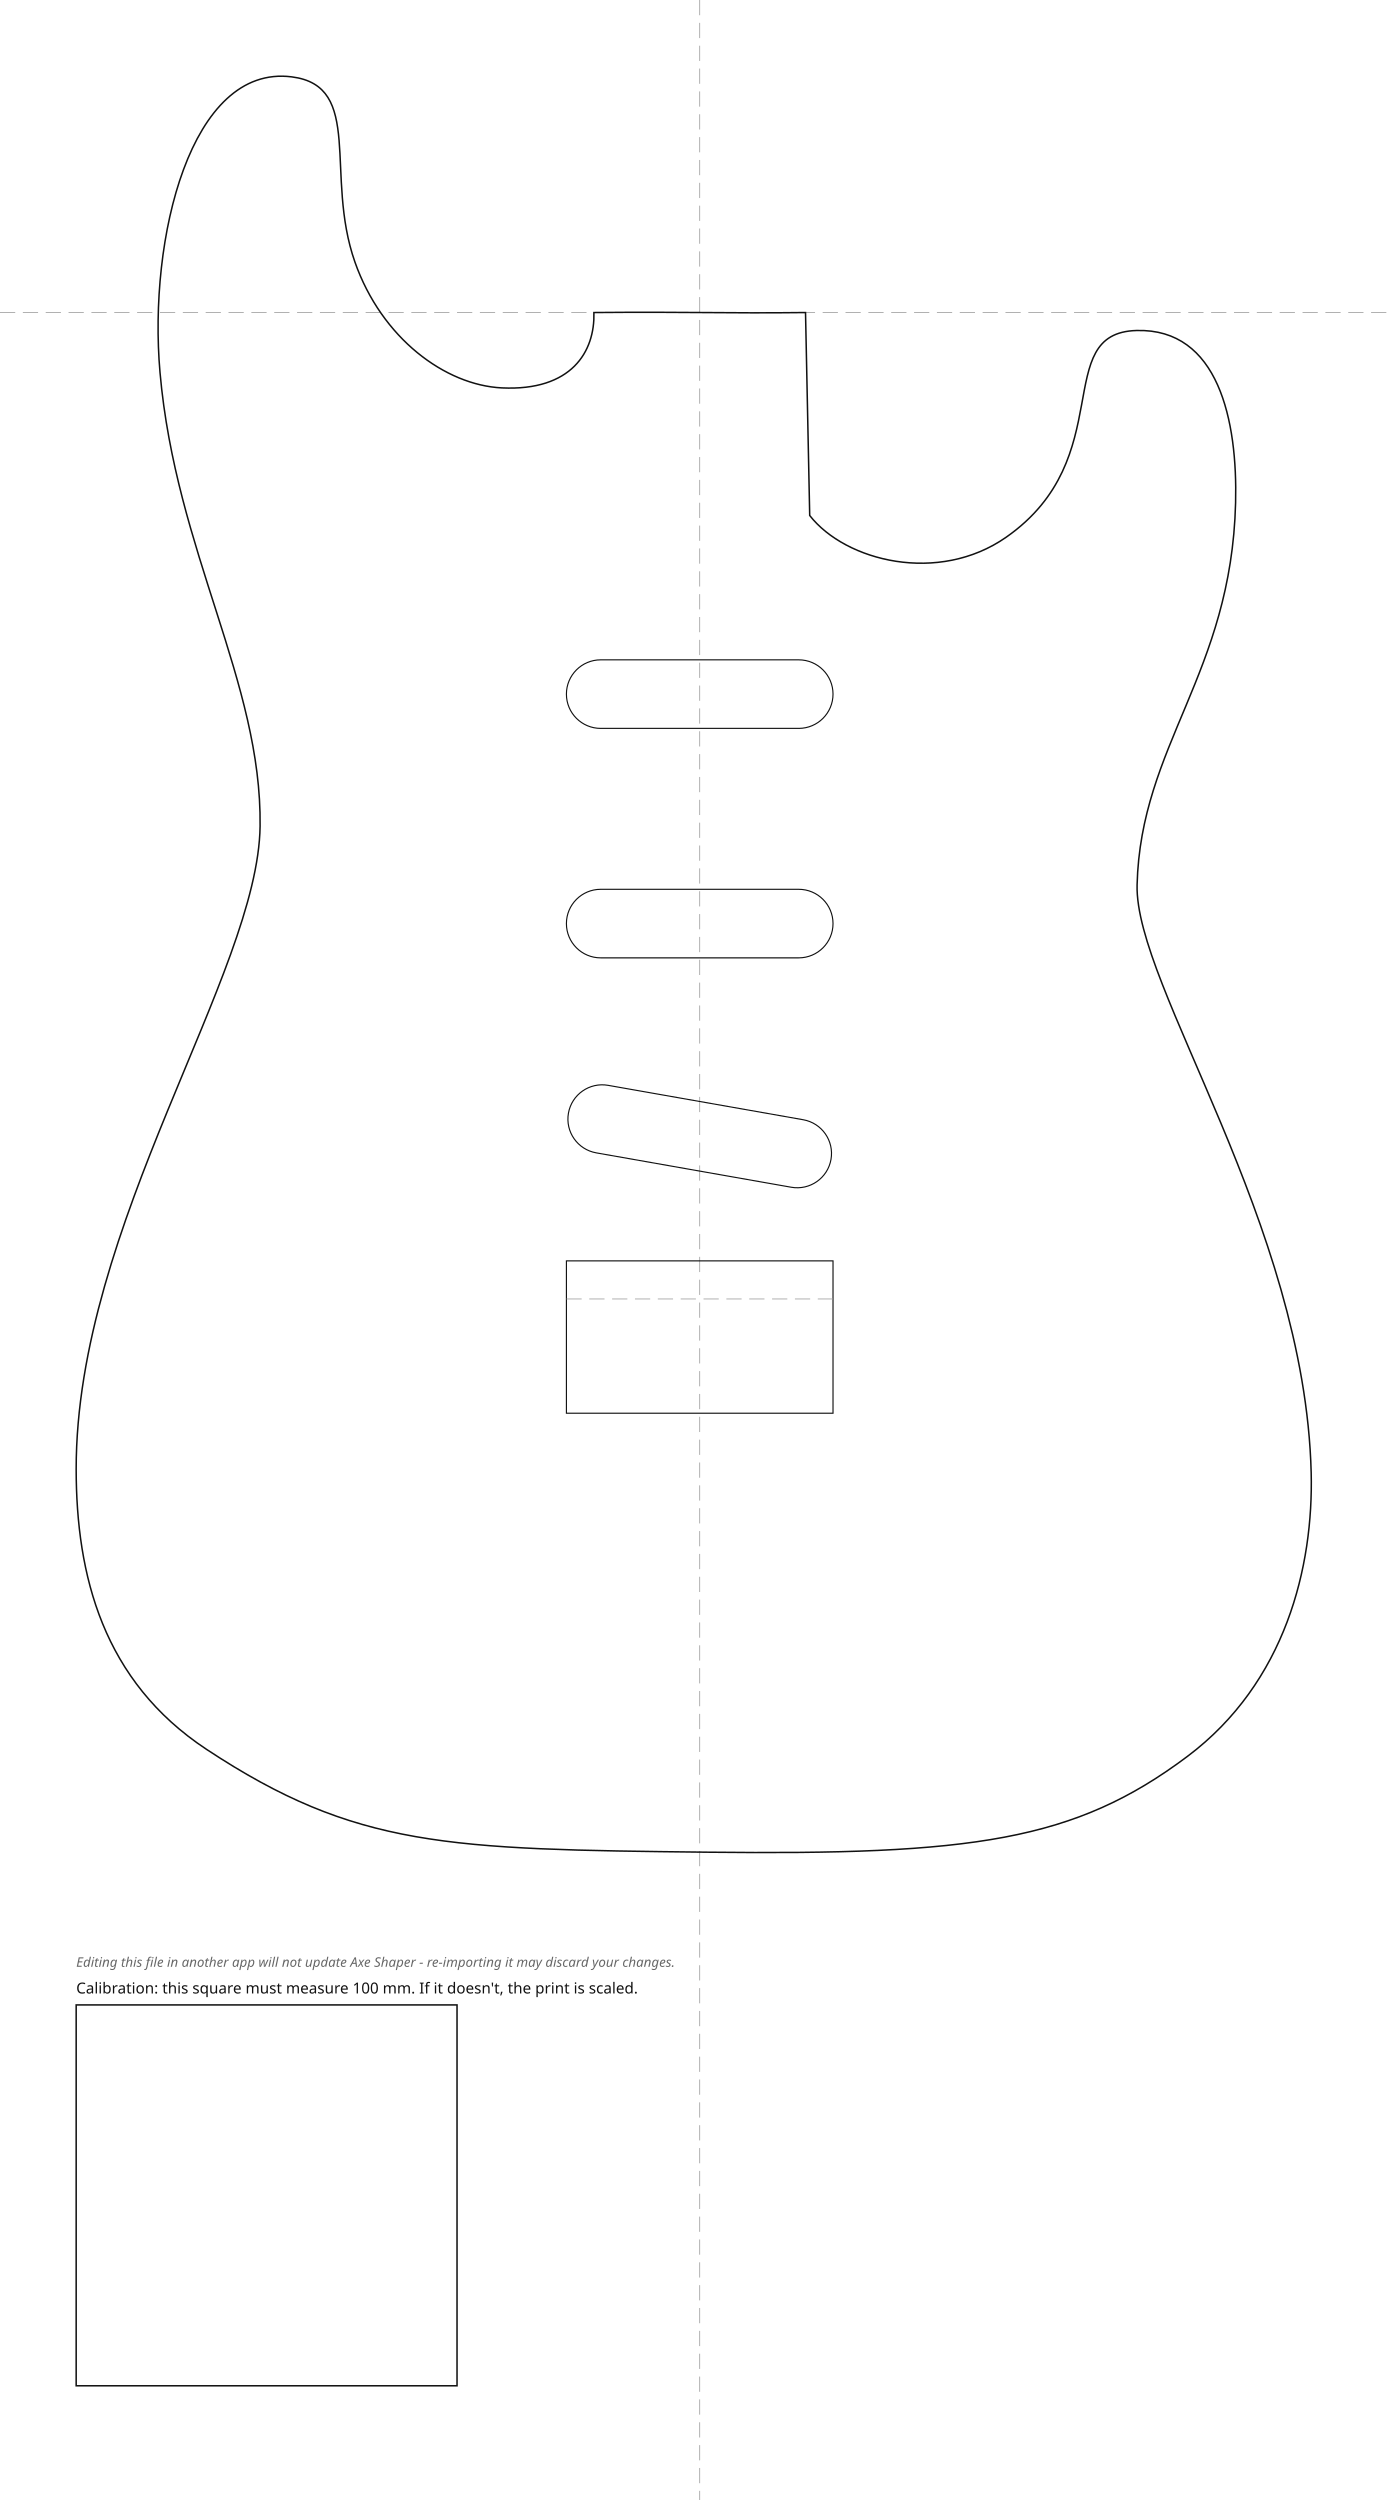
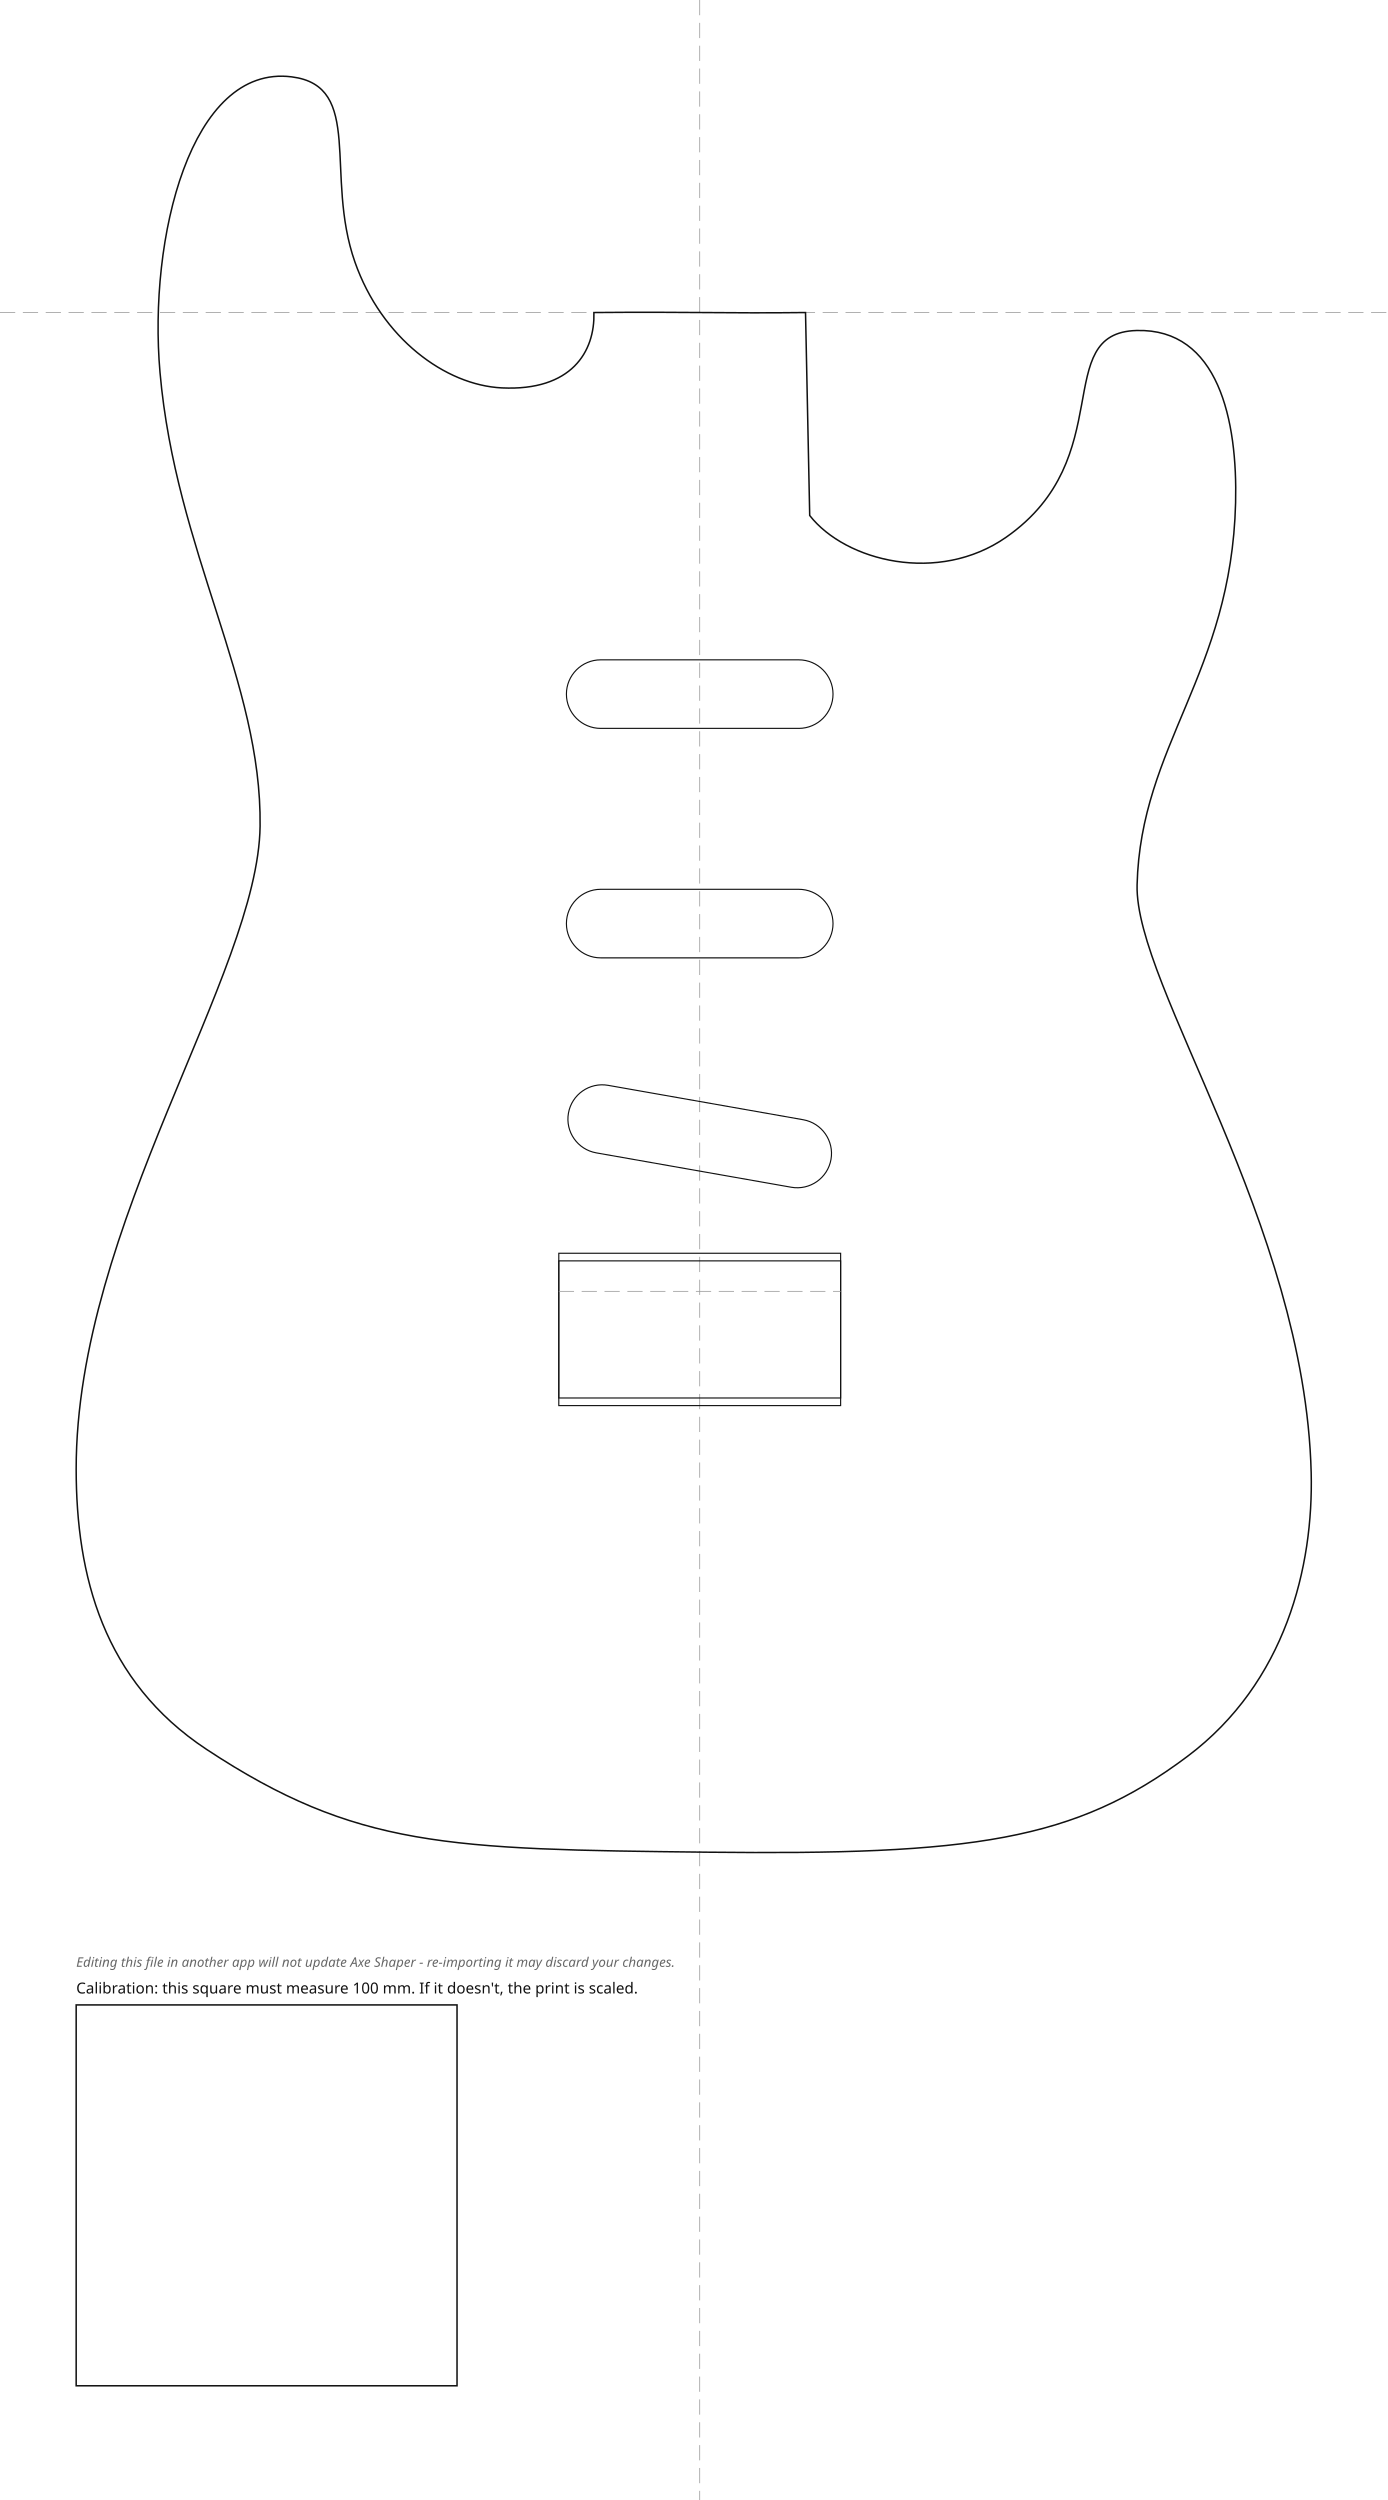
<svg xmlns="http://www.w3.org/2000/svg" width="364.31mm" height="656.41mm" viewBox="-183.72 -82.06 364.31 656.41">
  <style>
.outline{fill:none;stroke:#111;stroke-width:0.4}
.rout{fill:none;stroke:#111;stroke-width:0.3}
.guide{fill:none;stroke:#999;stroke-width:0.2;stroke-dasharray:4 2}
+ .mounting-hole{fill:#111;stroke:none}
.cal{fill:none;stroke:#111;stroke-width:0.4}
.label{font-family:sans-serif;font-size:4px;fill:#111}
.disclaimer{font-family:sans-serif;font-size:3.5px;font-style:italic;fill:#666}
</style>
  <g id="guides">
    <line class="guide" x1="0" y1="-82.06" x2="0" y2="574.36" />
    <line class="guide" x1="-183.72" y1="0" x2="180.58" y2="0" />
  </g>
  <g id="body">
    <path class="outline" d="M -27.78 0.00 C -27.49 10.29, -33.65 20.65, -51.93 19.79 C -66.81 19.08, -83.49 6.78, -90.53 -13.26 C -98.56 -36.12, -88.07 -59.47, -107.13 -61.88 C -133.65 -65.24, -144.81 -19.51, -141.71 15.71 C -137.57 62.86, -114.94 96.96, -115.43 134.86 C -115.92 173.63, -163.78 239.48, -163.72 303.72 C -163.70 331.60, -156.69 359.32, -129.46 377.28 C -90.30 403.11, -66.17 403.50, 1.98 404.26 C 71.64 405.04, 98.41 401.34, 128.02 379.13 C 153.94 359.69, 161.16 329.16, 160.55 304.63 C 158.91 238.96, 114.18 176.88, 114.84 150.29 C 115.75 113.58, 139.57 94.87, 140.70 50.00 C 141.25 28.38, 136.24 4.13, 114.70 4.72 C 92.04 5.34, 110.26 38.17, 80.47 58.99 C 62.72 71.39, 38.31 65.36, 28.88 53.29 C 28.88 53.29, 27.78 0.00, 27.78 0.00 C 6.63 0.26, -2.31 -0.24, -27.78 0.00 Z" />
  </g>
  <g id="bridge">
-     <rect class="rout" x="-35.00" y="249.00" width="70.00" height="40.00" />
-     <line class="guide" x1="-35.00" y1="259.00" x2="35.00" y2="259.00" />
+     <rect class="rout" x="-37.00" y="247.00" width="74.00" height="38.00" />
+     <rect class="rout" x="-37.00" y="249.00" width="74.00" height="38.00" />
+     <line class="guide" x1="-37.00" y1="257.00" x2="37.00" y2="257.00" />
  </g>
  <g id="pickups">
    <rect class="rout" x="-35.00" y="91.19" width="70.00" height="18.00" rx="9.00" transform="rotate(0.00 0.00 100.19)" />
    <rect class="rout" x="-35.00" y="151.44" width="70.00" height="18.00" rx="9.00" transform="rotate(0.00 0.00 160.44)" />
    <rect class="rout" x="-35.00" y="207.29" width="70.00" height="18.00" rx="9.00" transform="rotate(10.00 0.00 216.29)" />
  </g>
  <g id="calibration">
    <rect class="cal" x="-163.72" y="444.36" width="100.00" height="100.00" />
    <text class="label" x="-163.72" y="441.36">Calibration: this square must measure 100 mm. If it doesn't, the print is scaled.</text>
    <text class="disclaimer" x="-163.72" y="434.36">Editing this file in another app will not update Axe Shaper - re-importing it may discard your changes.</text>
  </g>
</svg>
